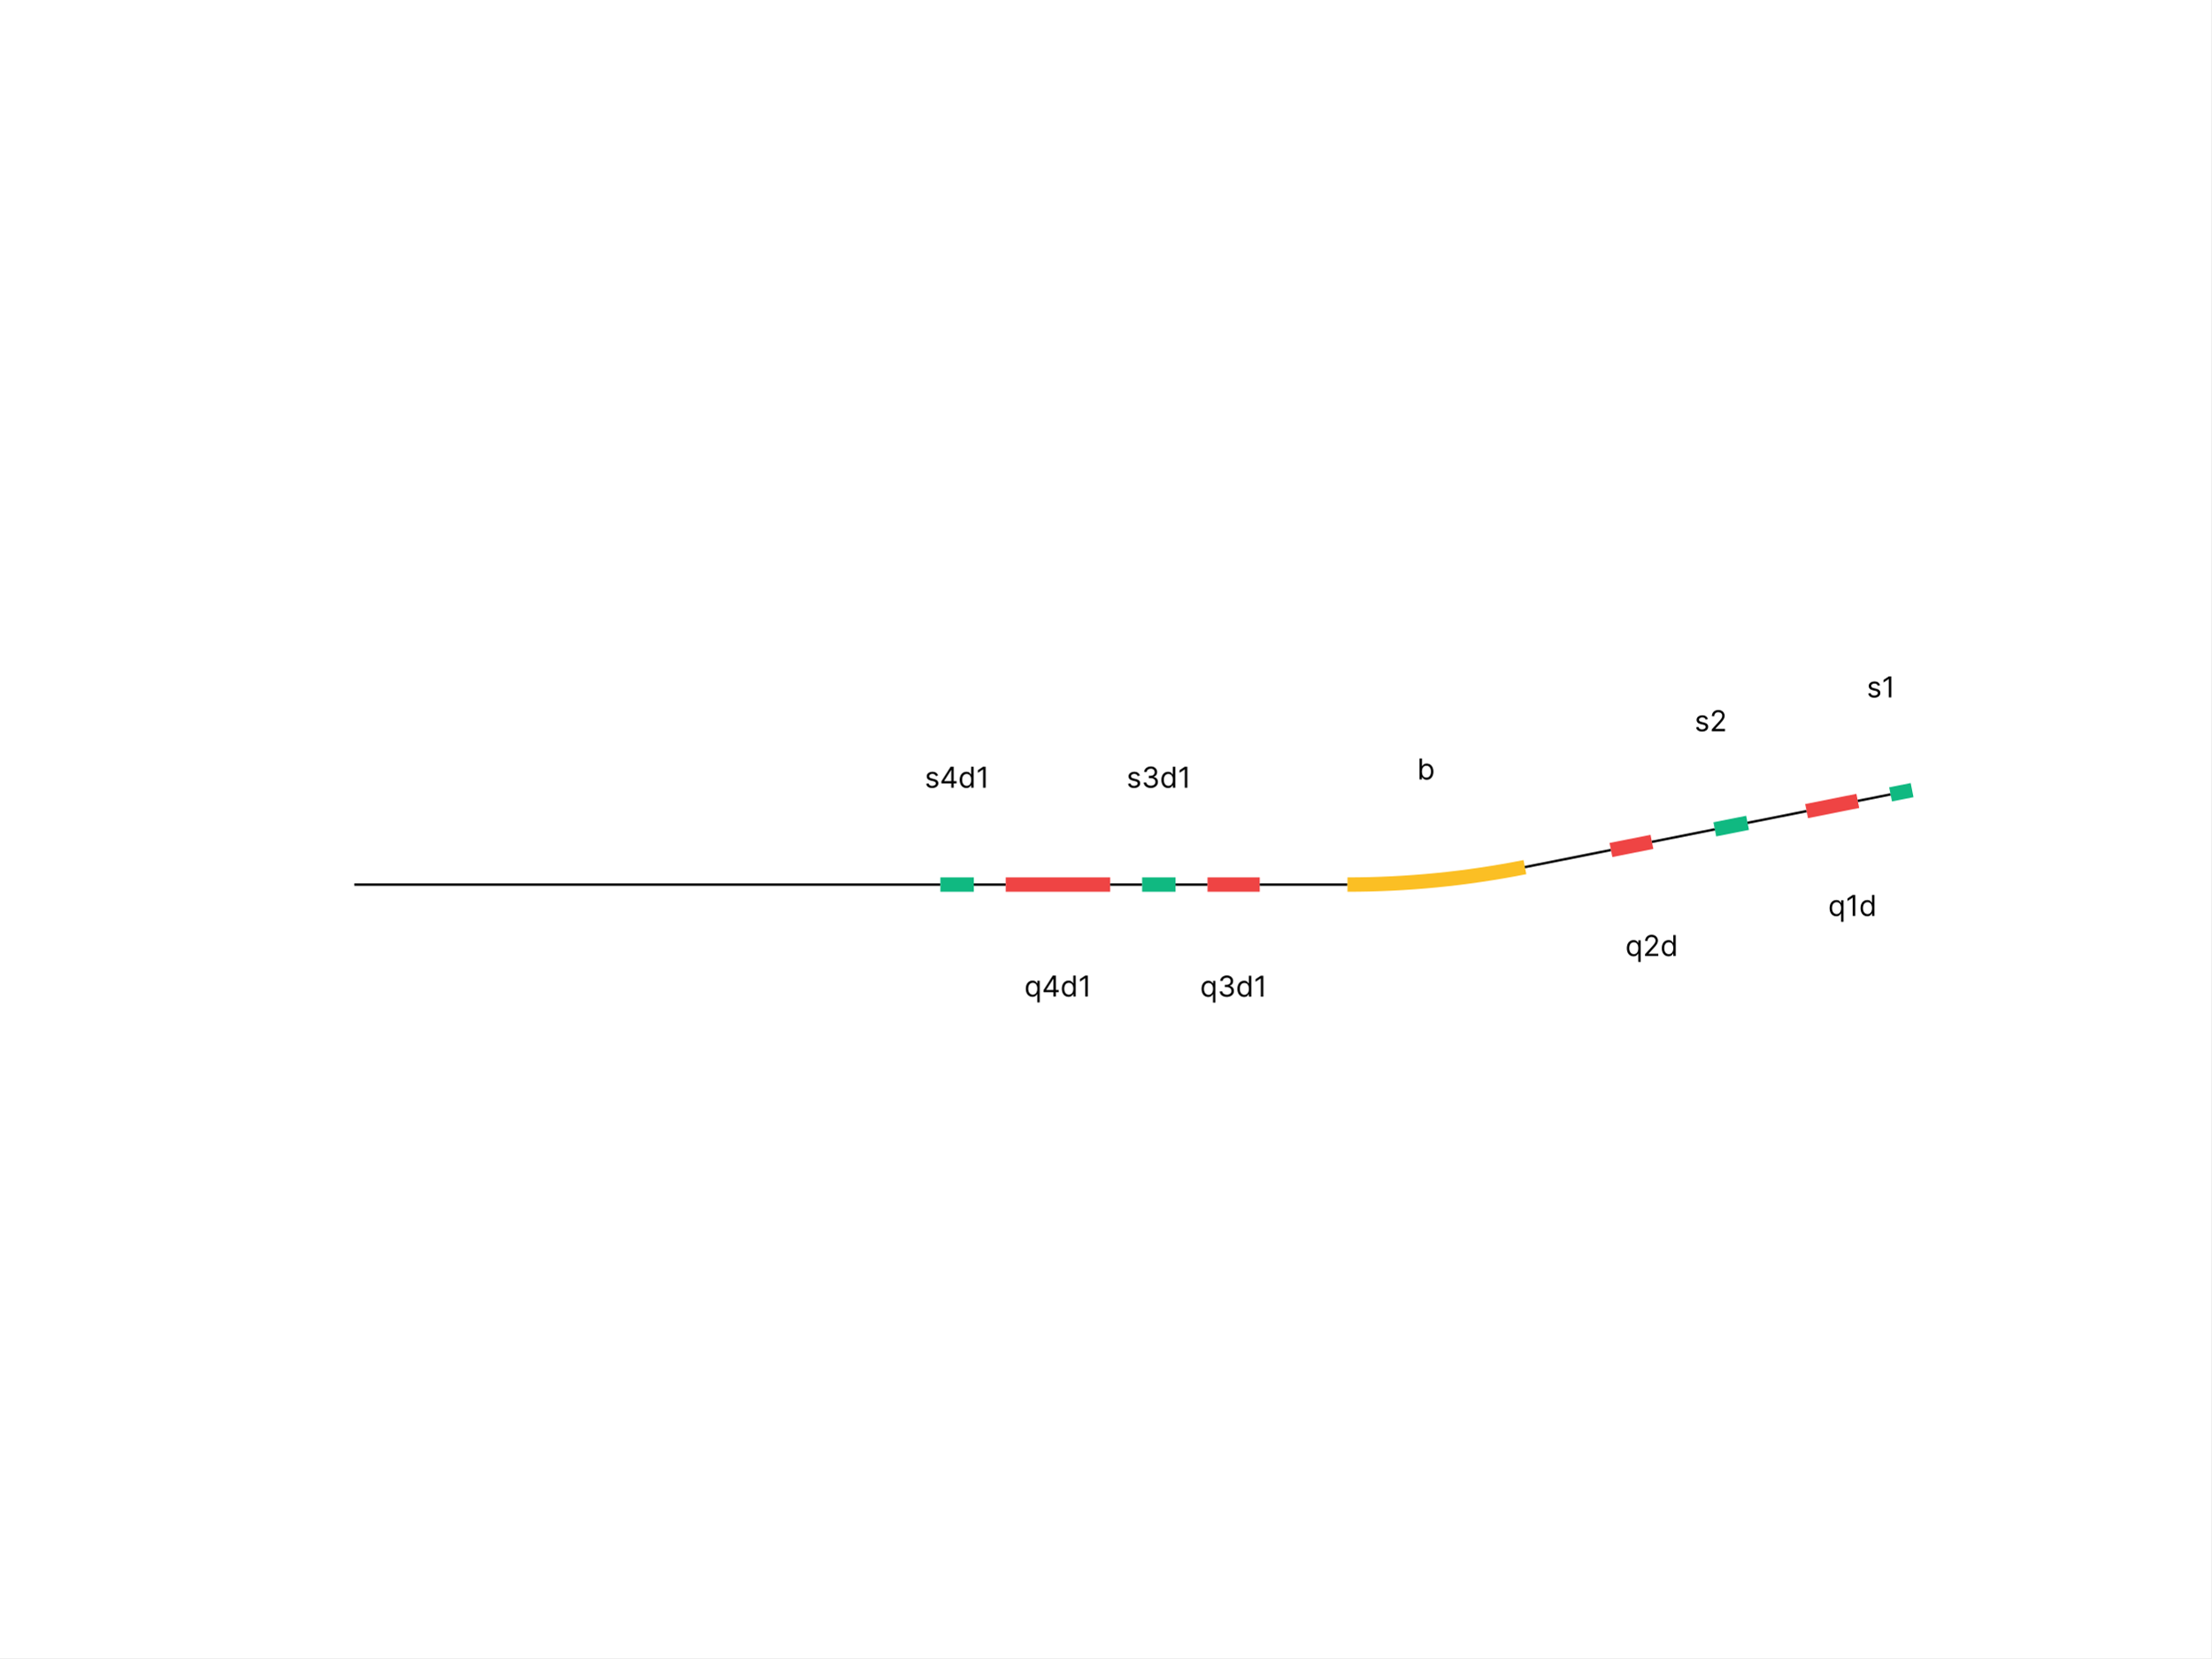
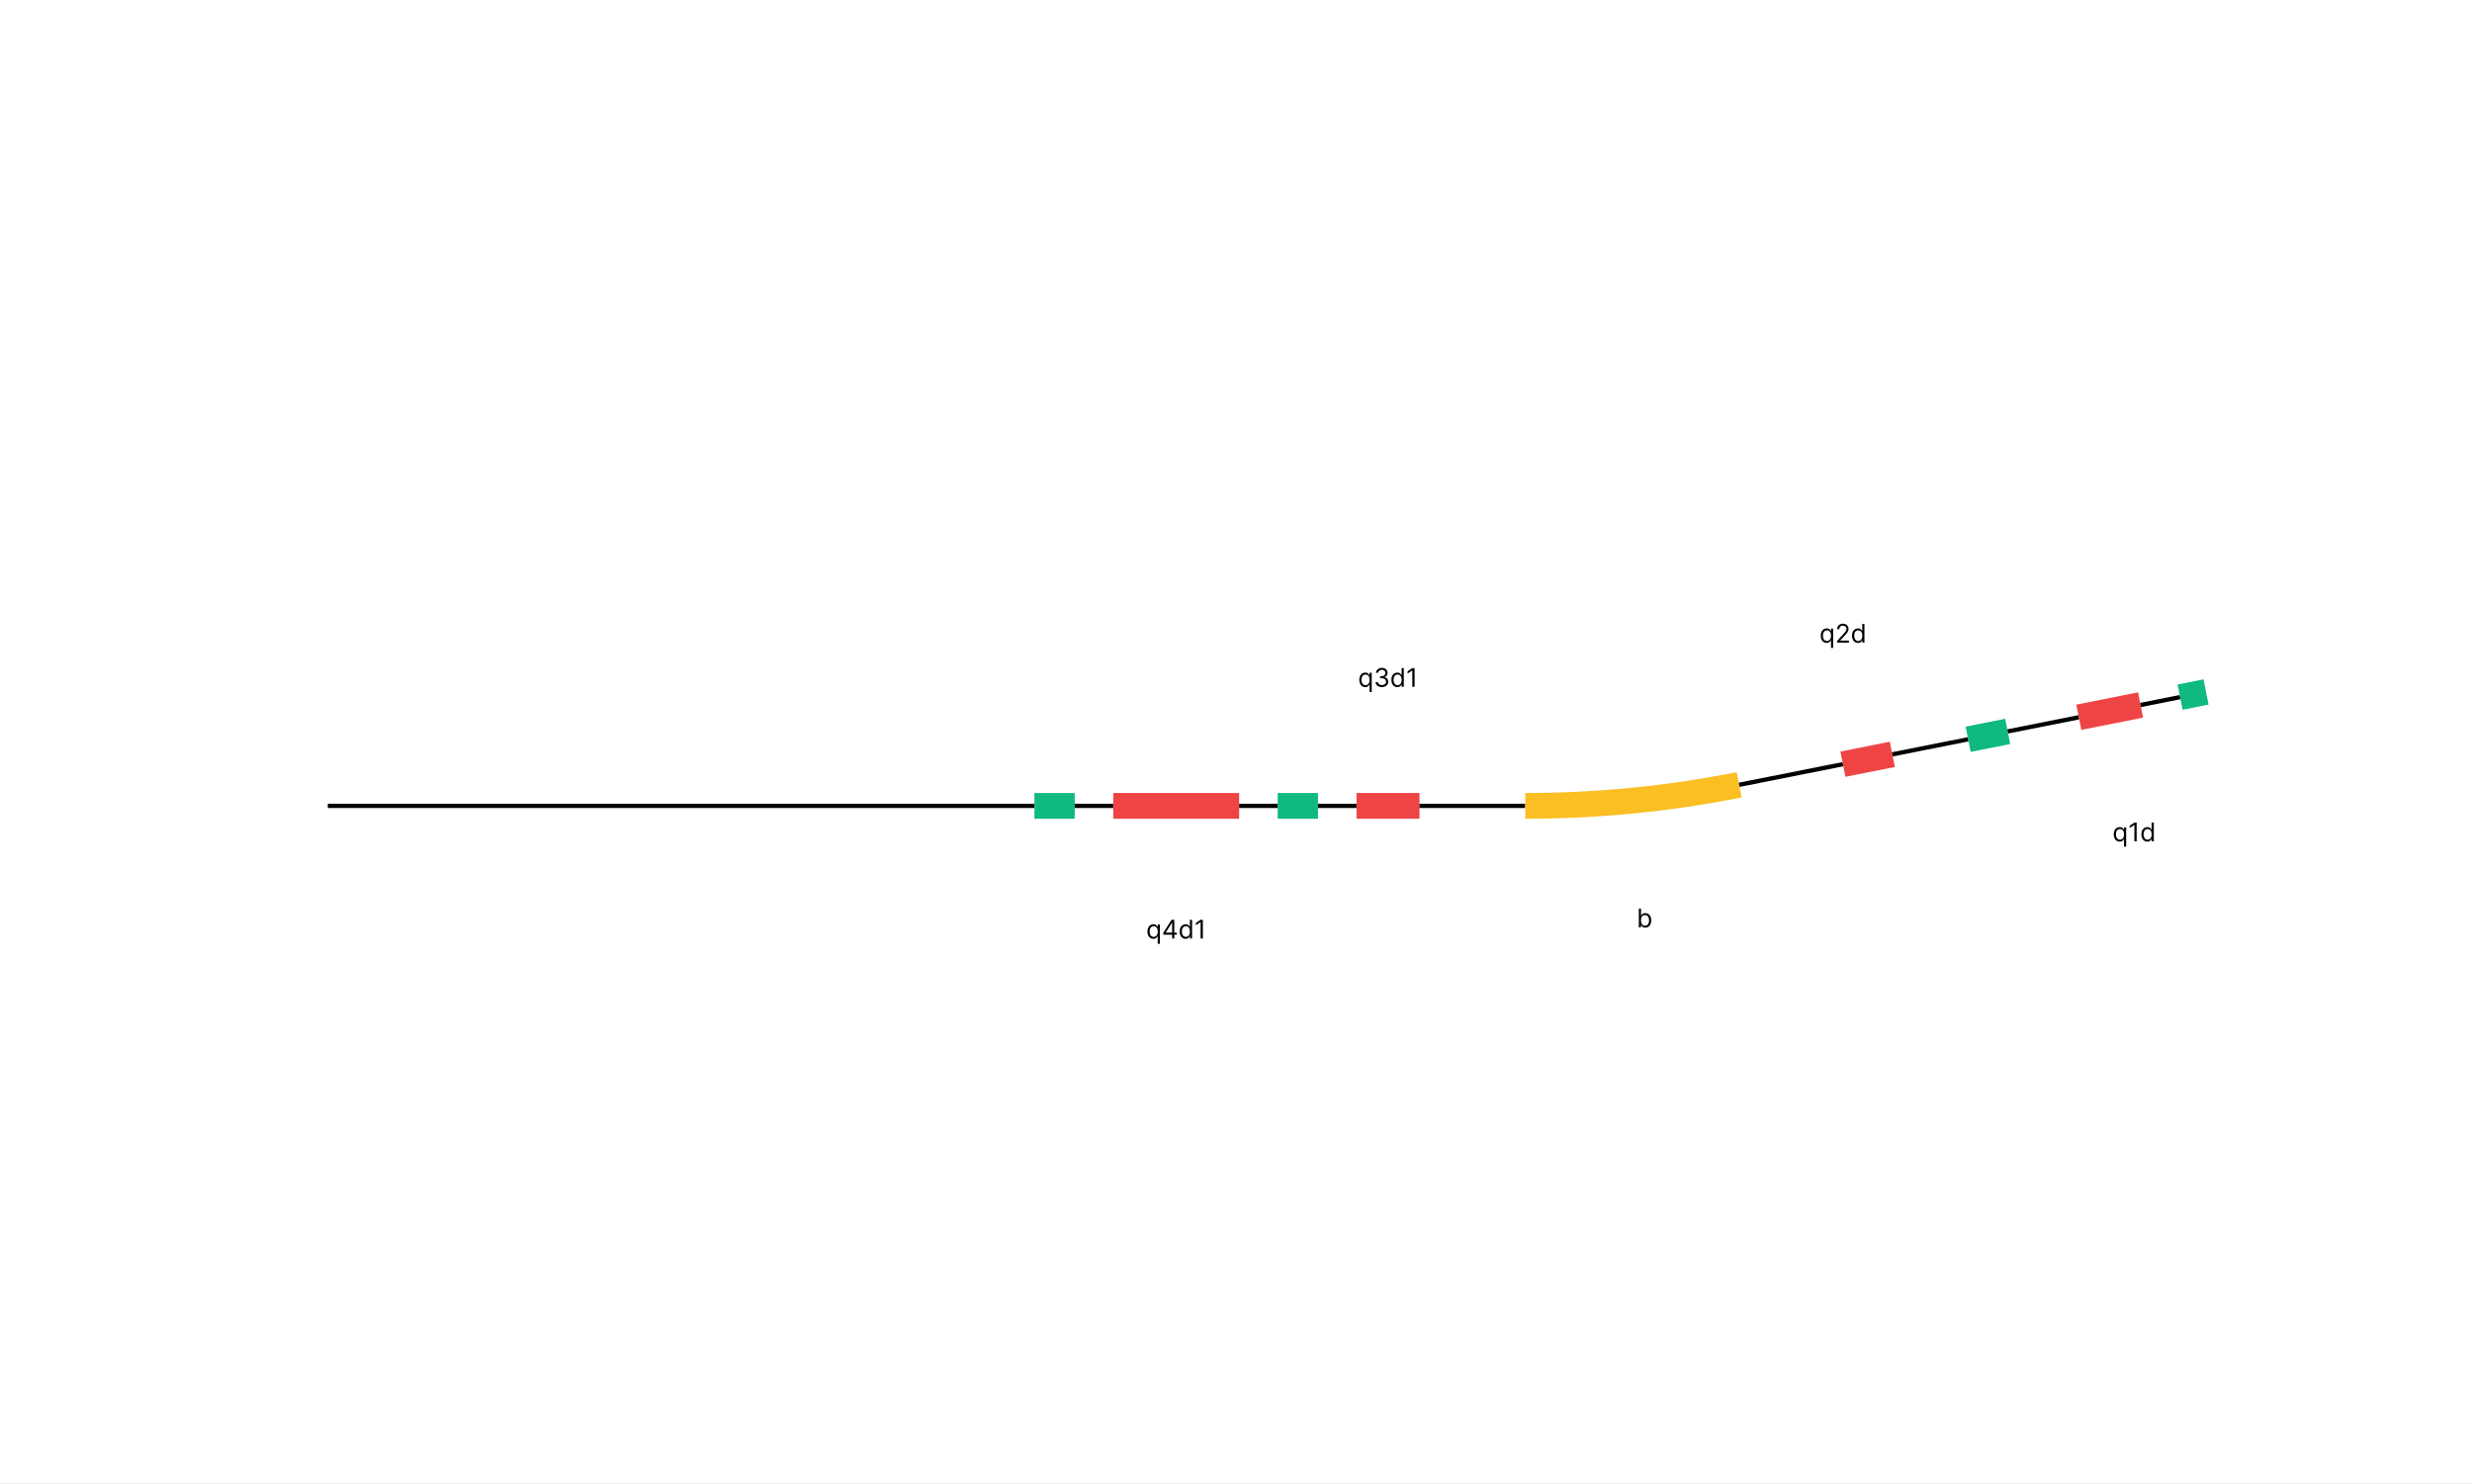
- <svg xmlns="http://www.w3.org/2000/svg" xmlns:xlink="http://www.w3.org/1999/xlink" height="345.6pt" version="1.1" viewBox="0 0 460.8 345.6" width="460.8pt">
+ <svg xmlns="http://www.w3.org/2000/svg" xmlns:xlink="http://www.w3.org/1999/xlink" height="345.6pt" version="1.1" viewBox="0 0 576 345.6" width="576pt">
  <defs>
    <style type="text/css">*{stroke-linecap:butt;stroke-linejoin:round;}</style>
  </defs>
  <g id="figure_1">
    <g id="patch_1">
-       <path d="M 0 345.6  L 460.8 345.6  L 460.8 0  L 0 0  z " style="fill:#ffffff;" />
+       <path d="M 0 345.6  L 576 345.6  L 576 0  L 0 0  z " style="fill:#ffffff;" />
    </g>
    <g id="axes_1">
      <g id="patch_2">
-         <path clip-path="url(#p4f8fe2337b)" d="M 73.833 184.374  L 195.978 184.374  " style="stroke:#000000;stroke-linejoin:miter;stroke-width:0.5;" />
+         <path clip-path="url(#pb836bff2ee)" d="M 76.376 187.801  L 241.032 187.801  " style="stroke:#000000;stroke-linejoin:miter;" />
      </g>
      <g id="patch_3">
-         <path clip-path="url(#p4f8fe2337b)" d="M 195.978 184.374  L 202.942 184.374  " style="fill:#10b981;stroke:#10b981;stroke-linejoin:miter;stroke-width:3;" />
+         <path clip-path="url(#pb836bff2ee)" d="M 241.032 187.801  L 250.421 187.801  " style="fill:#10b981;stroke:#10b981;stroke-linejoin:miter;stroke-width:6;" />
      </g>
      <g id="patch_4">
-         <path clip-path="url(#p4f8fe2337b)" d="M 202.942 184.374  L 209.602 184.374  " style="stroke:#000000;stroke-linejoin:miter;stroke-width:0.5;" />
+         <path clip-path="url(#pb836bff2ee)" d="M 250.421 187.801  L 259.399 187.801  " style="stroke:#000000;stroke-linejoin:miter;" />
      </g>
      <g id="patch_5">
-         <path clip-path="url(#p4f8fe2337b)" d="M 209.602 184.374  L 231.367 184.374  " style="fill:#ef4444;stroke:#ef4444;stroke-linejoin:miter;stroke-width:3;" />
+         <path clip-path="url(#pb836bff2ee)" d="M 259.399 187.801  L 288.739 187.801  " style="fill:#ef4444;stroke:#ef4444;stroke-linejoin:miter;stroke-width:6;" />
      </g>
      <g id="patch_6">
-         <path clip-path="url(#p4f8fe2337b)" d="M 231.367 184.374  L 238.027 184.374  " style="stroke:#000000;stroke-linejoin:miter;stroke-width:0.5;" />
+         <path clip-path="url(#pb836bff2ee)" d="M 288.739 187.801  L 297.717 187.801  " style="stroke:#000000;stroke-linejoin:miter;" />
      </g>
      <g id="patch_7">
-         <path clip-path="url(#p4f8fe2337b)" d="M 238.027 184.374  L 244.992 184.374  " style="fill:#10b981;stroke:#10b981;stroke-linejoin:miter;stroke-width:3;" />
+         <path clip-path="url(#pb836bff2ee)" d="M 297.717 187.801  L 307.106 187.801  " style="fill:#10b981;stroke:#10b981;stroke-linejoin:miter;stroke-width:6;" />
      </g>
      <g id="patch_8">
-         <path clip-path="url(#p4f8fe2337b)" d="M 244.992 184.374  L 251.652 184.374  " style="stroke:#000000;stroke-linejoin:miter;stroke-width:0.5;" />
+         <path clip-path="url(#pb836bff2ee)" d="M 307.106 187.801  L 316.084 187.801  " style="stroke:#000000;stroke-linejoin:miter;" />
      </g>
      <g id="patch_9">
-         <path clip-path="url(#p4f8fe2337b)" d="M 251.652 184.374  L 262.535 184.374  " style="fill:#ef4444;stroke:#ef4444;stroke-linejoin:miter;stroke-width:3;" />
+         <path clip-path="url(#pb836bff2ee)" d="M 316.084 187.801  L 330.754 187.801  " style="fill:#ef4444;stroke:#ef4444;stroke-linejoin:miter;stroke-width:6;" />
      </g>
      <g id="patch_10">
-         <path clip-path="url(#p4f8fe2337b)" d="M 262.535 184.374  L 280.817 184.374  " style="stroke:#000000;stroke-linejoin:miter;stroke-width:0.5;" />
+         <path clip-path="url(#pb836bff2ee)" d="M 330.754 187.801  L 355.4 187.801  " style="stroke:#000000;stroke-linejoin:miter;" />
      </g>
      <g id="patch_11">
-         <path clip-path="url(#p4f8fe2337b)" d="M 280.817 184.374  C 287.022 184.374 293.222 184.07 299.396 183.462  C 305.571 182.853 311.712 181.942 317.797 180.732  " style="fill:none;stroke:#fbbf24;stroke-linejoin:miter;stroke-width:3;" />
+         <path clip-path="url(#pb836bff2ee)" d="M 355.4 187.801  C 363.763 187.801 372.122 187.391 380.445 186.571  C 388.768 185.751 397.047 184.523 405.249 182.891  " style="fill:none;stroke:#fbbf24;stroke-linejoin:miter;stroke-width:6;" />
      </g>
      <g id="patch_12">
-         <path clip-path="url(#p4f8fe2337b)" d="M 317.797 180.732  L 335.728 177.165  " style="stroke:#000000;stroke-linejoin:miter;stroke-width:0.5;" />
+         <path clip-path="url(#pb836bff2ee)" d="M 405.249 182.891  L 429.421 178.083  " style="stroke:#000000;stroke-linejoin:miter;" />
      </g>
      <g id="patch_13">
-         <path clip-path="url(#p4f8fe2337b)" d="M 335.728 177.165  L 344.267 175.467  " style="fill:#ef4444;stroke:#ef4444;stroke-linejoin:miter;stroke-width:3;" />
+         <path clip-path="url(#pb836bff2ee)" d="M 429.421 178.083  L 440.932 175.794  " style="fill:#ef4444;stroke:#ef4444;stroke-linejoin:miter;stroke-width:6;" />
      </g>
      <g id="patch_14">
-         <path clip-path="url(#p4f8fe2337b)" d="M 344.267 175.467  L 357.373 172.86  " style="stroke:#000000;stroke-linejoin:miter;stroke-width:0.5;" />
+         <path clip-path="url(#pb836bff2ee)" d="M 440.932 175.794  L 458.601 172.279  " style="stroke:#000000;stroke-linejoin:miter;" />
      </g>
      <g id="patch_15">
-         <path clip-path="url(#p4f8fe2337b)" d="M 357.373 172.86  L 364.204 171.501  " style="fill:#10b981;stroke:#10b981;stroke-linejoin:miter;stroke-width:3;" />
+         <path clip-path="url(#pb836bff2ee)" d="M 458.601 172.279  L 467.809 170.448  " style="fill:#10b981;stroke:#10b981;stroke-linejoin:miter;stroke-width:6;" />
      </g>
      <g id="patch_16">
-         <path clip-path="url(#p4f8fe2337b)" d="M 364.204 171.501  L 376.5 169.055  " style="stroke:#000000;stroke-linejoin:miter;stroke-width:0.5;" />
+         <path clip-path="url(#pb836bff2ee)" d="M 467.809 170.448  L 484.384 167.151  " style="stroke:#000000;stroke-linejoin:miter;" />
      </g>
      <g id="patch_17">
-         <path clip-path="url(#p4f8fe2337b)" d="M 376.5 169.055  L 387.174 166.932  " style="fill:#ef4444;stroke:#ef4444;stroke-linejoin:miter;stroke-width:3;" />
+         <path clip-path="url(#pb836bff2ee)" d="M 484.384 167.151  L 498.772 164.289  " style="fill:#ef4444;stroke:#ef4444;stroke-linejoin:miter;stroke-width:6;" />
      </g>
      <g id="patch_18">
-         <path clip-path="url(#p4f8fe2337b)" d="M 387.174 166.932  L 394.004 165.573  " style="stroke:#000000;stroke-linejoin:miter;stroke-width:0.5;" />
+         <path clip-path="url(#pb836bff2ee)" d="M 498.772 164.289  L 507.981 162.457  " style="stroke:#000000;stroke-linejoin:miter;" />
      </g>
      <g id="patch_19">
-         <path clip-path="url(#p4f8fe2337b)" d="M 394.004 165.573  L 398.487 164.682  " style="fill:#10b981;stroke:#10b981;stroke-linejoin:miter;stroke-width:3;" />
+         <path clip-path="url(#pb836bff2ee)" d="M 507.981 162.457  L 514.024 161.255  " style="fill:#10b981;stroke:#10b981;stroke-linejoin:miter;stroke-width:6;" />
      </g>
      <g id="text_1">
-         <g transform="translate(192.7095 164.1778)scale(0.06 -0.06)">
+         <g transform="translate(267.0592 218.7096)scale(0.06 -0.06)">
          <defs>
-             <path d="M 46.312 42.328  C 43.688 50.078 37.781 55.25 26.984 55.25  C 15.484 55.25 6.969 48.719 6.969 39.484  C 6.969 31.953 11.438 26.922 21.453 24.578  L 30.547 22.438  C 36.047 21.172 38.641 18.531 38.641 14.766  C 38.641 10.078 33.672 6.25 25.859 6.25  C 19 6.25 14.703 9.203 13.219 15.062  L 5.25 13.062  C 7.203 3.797 14.844 -1.141 26 -1.141  C 38.672 -1.141 47.297 5.781 47.297 15.203  C 47.297 22.797 42.547 27.594 32.812 29.969  L 24.719 31.953  C 18.25 33.562 15.344 35.719 15.344 39.922  C 15.344 44.609 20.312 48.016 26.984 48.016  C 34.312 48.016 37.328 43.969 38.781 40.203  z " id="Inter-Regular-115" />
+             <path d="M 53.266 -20.453  L 53.266 54.547  L 45.172 54.547  L 45.172 45.875  L 44.172 45.875  C 42.328 48.719 39.062 55.25 28.406 55.25  C 14.625 55.25 5.109 44.312 5.109 27.125  C 5.109 9.797 14.625 -1.141 28.266 -1.141  C 38.781 -1.141 42.328 5.391 44.172 8.375  L 44.891 8.375  L 44.891 -20.453  z M 45.031 27.266  C 45.031 14.922 39.484 6.391 29.406 6.391  C 18.891 6.391 13.5 15.625 13.5 27.266  C 13.5 38.781 18.75 47.734 29.406 47.734  C 39.625 47.734 45.031 39.484 45.031 27.266  z " id="Inter-Regular-113" />
            <path d="M 5.828 14.922  L 40.062 14.922  L 40.062 0  L 48.438 0  L 48.438 14.922  L 58.375 14.922  L 58.375 22.734  L 48.438 22.734  L 48.438 72.734  L 37.781 72.734  L 5.828 22.156  z M 15.344 22.734  L 15.344 23.297  L 39.484 61.5  L 40.062 61.5  L 40.062 22.734  z " id="Inter-Regular-52" />
            <path d="M 28.266 -1.141  C 38.781 -1.141 42.328 5.391 44.172 8.375  L 45.172 8.375  L 45.172 0  L 53.266 0  L 53.266 72.734  L 44.891 72.734  L 44.891 45.875  L 44.172 45.875  C 42.328 48.719 39.062 55.25 28.406 55.25  C 14.625 55.25 5.109 44.312 5.109 27.125  C 5.109 9.797 14.625 -1.141 28.266 -1.141  z M 29.406 6.391  C 18.891 6.391 13.5 15.625 13.5 27.266  C 13.5 38.781 18.75 47.734 29.406 47.734  C 39.625 47.734 45.031 39.484 45.031 27.266  C 45.031 14.922 39.484 6.391 29.406 6.391  z " id="Inter-Regular-100" />
            <path d="M 33.094 72.734  L 24.297 72.734  L 6.109 60.656  L 6.109 51.703  L 23.859 63.5  L 24.297 63.5  L 24.297 0  L 33.094 0  z " id="Inter-Regular-49" />
-           </defs>
-           <use xlink:href="#Inter-Regular-115" />
-           <use x="52.273" xlink:href="#Inter-Regular-52" />
-           <use x="116.477" xlink:href="#Inter-Regular-100" />
-           <use x="178.551" xlink:href="#Inter-Regular-49" />
-         </g>
-       </g>
-       <g id="text_2">
-         <g transform="translate(213.4747 207.7076)scale(0.06 -0.06)">
-           <defs>
-             <path d="M 53.266 -20.453  L 53.266 54.547  L 45.172 54.547  L 45.172 45.875  L 44.172 45.875  C 42.328 48.719 39.062 55.25 28.406 55.25  C 14.625 55.25 5.109 44.312 5.109 27.125  C 5.109 9.797 14.625 -1.141 28.266 -1.141  C 38.781 -1.141 42.328 5.391 44.172 8.375  L 44.891 8.375  L 44.891 -20.453  z M 45.031 27.266  C 45.031 14.922 39.484 6.391 29.406 6.391  C 18.891 6.391 13.5 15.625 13.5 27.266  C 13.5 38.781 18.75 47.734 29.406 47.734  C 39.625 47.734 45.031 39.484 45.031 27.266  z " id="Inter-Regular-113" />
          </defs>
          <use xlink:href="#Inter-Regular-113" />
          <use x="60.938" xlink:href="#Inter-Regular-52" />
          <use x="125.142" xlink:href="#Inter-Regular-100" />
          <use x="187.216" xlink:href="#Inter-Regular-49" />
        </g>
      </g>
-       <g id="text_3">
-         <g transform="translate(234.7762 164.1778)scale(0.06 -0.06)">
+       <g id="text_2">
+         <g transform="translate(316.4259 160.0591)scale(0.06 -0.06)">
          <defs>
            <path d="M 32.109 -1  C 46.203 -1 56.672 7.844 56.672 19.75  C 56.672 28.984 51.203 35.688 42.047 37.219  L 42.047 37.781  C 49.391 40.016 53.984 46.062 53.984 54.266  C 53.984 64.562 45.844 73.719 32.391 73.719  C 19.812 73.719 9.375 65.984 8.953 54.547  L 17.469 54.547  C 17.797 61.797 24.688 66.047 32.25 66.047  C 40.266 66.047 45.453 61.188 45.453 53.828  C 45.453 46.172 39.453 41.188 30.828 41.188  L 25 41.188  L 25 33.375  L 30.828 33.375  C 41.875 33.375 48.016 27.766 48.016 19.75  C 48.016 12.031 41.297 6.812 31.969 6.812  C 23.547 6.812 16.875 11.156 16.344 18.188  L 7.391 18.188  C 7.922 6.75 18 -1 32.109 -1  z " id="Inter-Regular-51" />
          </defs>
-           <use xlink:href="#Inter-Regular-115" />
-           <use x="52.273" xlink:href="#Inter-Regular-51" />
-           <use x="115.909" xlink:href="#Inter-Regular-100" />
-           <use x="177.983" xlink:href="#Inter-Regular-49" />
-         </g>
-       </g>
-       <g id="text_4">
-         <g transform="translate(250.1002 207.7372)scale(0.06 -0.06)">
          <use xlink:href="#Inter-Regular-113" />
          <use x="60.938" xlink:href="#Inter-Regular-51" />
          <use x="124.574" xlink:href="#Inter-Regular-100" />
          <use x="186.648" xlink:href="#Inter-Regular-49" />
        </g>
      </g>
-       <g id="text_5">
-         <g transform="translate(295.3113 162.4615)scale(0.06 -0.06)">
+       <g id="text_3">
+         <g transform="translate(381.3381 216.1134)scale(0.06 -0.06)">
          <defs>
            <path d="M 8.812 0  L 16.906 0  L 16.906 8.375  L 17.906 8.375  C 19.75 5.391 23.297 -1.141 33.812 -1.141  C 47.438 -1.141 56.969 9.797 56.969 27.125  C 56.969 44.312 47.438 55.25 33.672 55.25  C 23.016 55.25 19.75 48.719 17.906 45.875  L 17.188 45.875  L 17.188 72.734  L 8.812 72.734  z M 17.047 27.266  C 17.047 39.484 22.438 47.734 32.672 47.734  C 43.328 47.734 48.578 38.781 48.578 27.266  C 48.578 15.625 43.188 6.391 32.672 6.391  C 22.594 6.391 17.047 14.922 17.047 27.266  z " id="Inter-Regular-98" />
          </defs>
          <use xlink:href="#Inter-Regular-98" />
        </g>
      </g>
-       <g id="text_6">
-         <g transform="translate(338.7374 199.2608)scale(0.06 -0.06)">
+       <g id="text_4">
+         <g transform="translate(423.9468 149.7602)scale(0.06 -0.06)">
          <defs>
            <path d="M 7.531 0  L 53.406 0  L 53.406 7.812  L 19.609 7.812  L 19.609 8.375  L 35.938 25.859  C 48.438 39.234 52.125 45.484 52.125 53.547  C 52.125 64.766 43.047 73.719 30.25 73.719  C 17.516 73.719 7.812 65.062 7.812 52.266  L 16.188 52.266  C 16.188 60.547 21.562 66.047 29.969 66.047  C 37.859 66.047 43.891 61.219 43.891 53.547  C 43.891 46.844 39.953 41.875 31.531 32.672  L 7.531 6.391  z " id="Inter-Regular-50" />
          </defs>
          <use xlink:href="#Inter-Regular-113" />
          <use x="60.938" xlink:href="#Inter-Regular-50" />
          <use x="121.449" xlink:href="#Inter-Regular-100" />
        </g>
      </g>
-       <g id="text_7">
-         <g transform="translate(353.1589 152.4021)scale(0.06 -0.06)">
-           <use xlink:href="#Inter-Regular-115" />
-           <use x="52.273" xlink:href="#Inter-Regular-50" />
-         </g>
-       </g>
-       <g id="text_8">
-         <g transform="translate(380.9989 190.9089)scale(0.06 -0.06)">
+       <g id="text_5">
+         <g transform="translate(492.218 196.0642)scale(0.06 -0.06)">
          <use xlink:href="#Inter-Regular-113" />
          <use x="60.938" xlink:href="#Inter-Regular-49" />
          <use x="107.386" xlink:href="#Inter-Regular-100" />
        </g>
      </g>
-       <g id="text_9">
-         <g transform="translate(389.0377 145.3493)scale(0.06 -0.06)">
-           <use xlink:href="#Inter-Regular-115" />
-           <use x="52.273" xlink:href="#Inter-Regular-49" />
-         </g>
-       </g>
    </g>
  </g>
  <defs>
-     <clipPath id="p4f8fe2337b">
-       <rect height="52.158" width="357.12" x="57.6" y="148.449" />
+     <clipPath id="pb836bff2ee">
+       <rect height="35.299" width="446.4" x="72" y="156.878" />
    </clipPath>
  </defs>
</svg>
